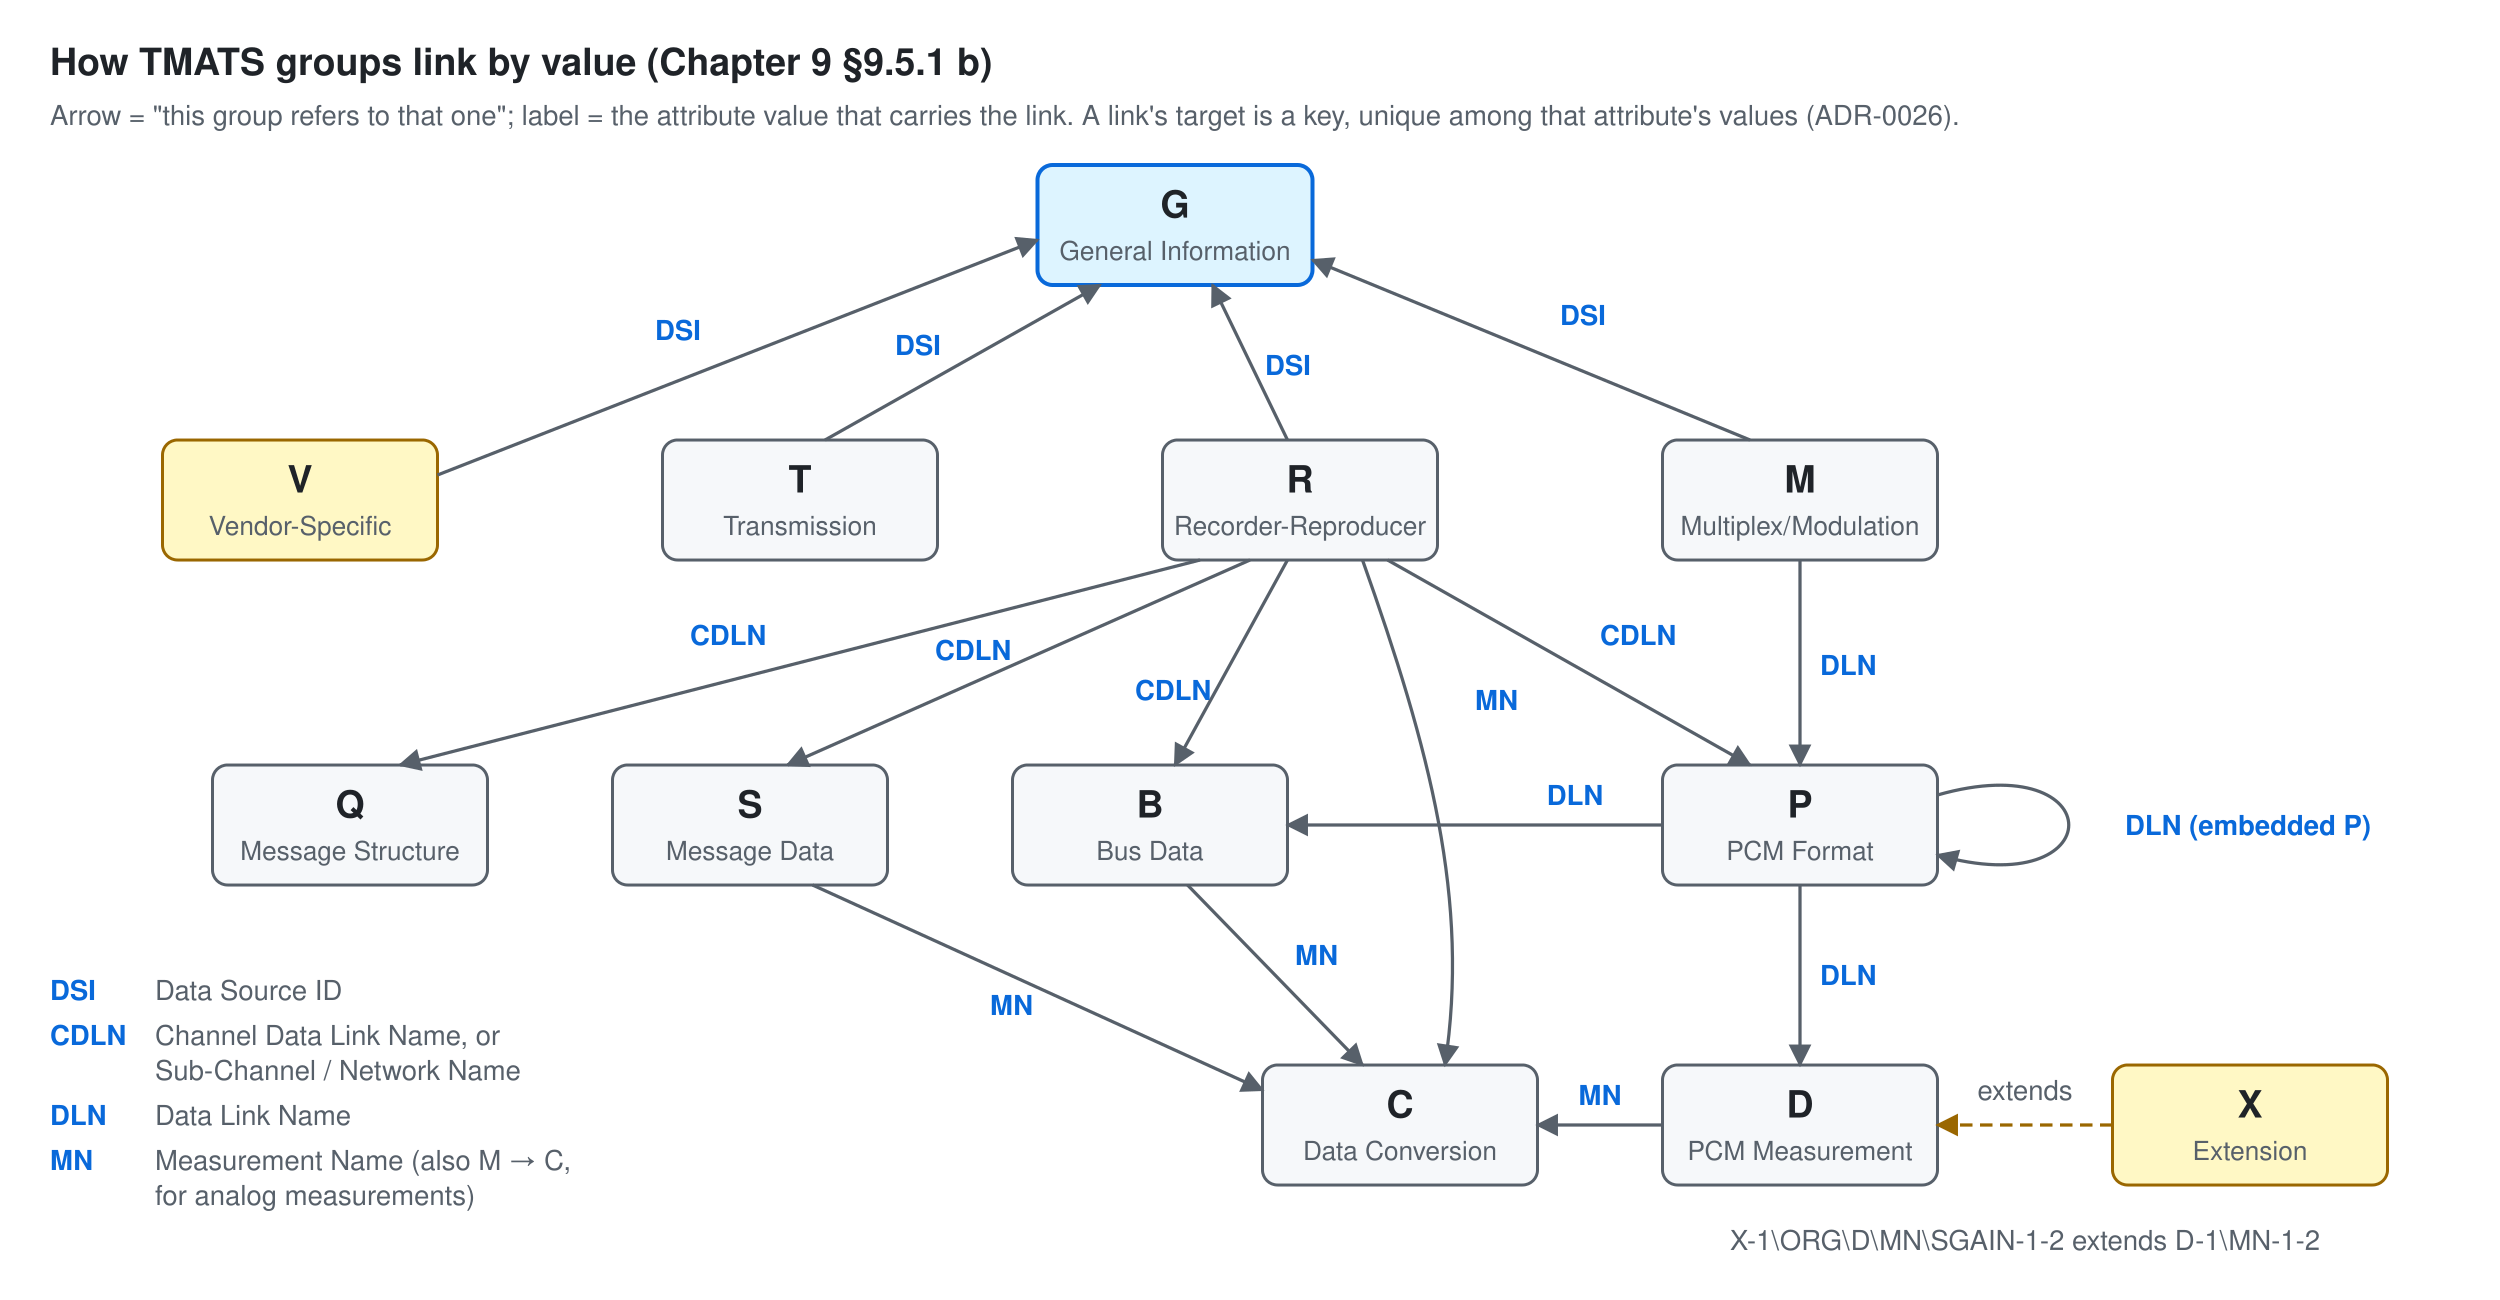
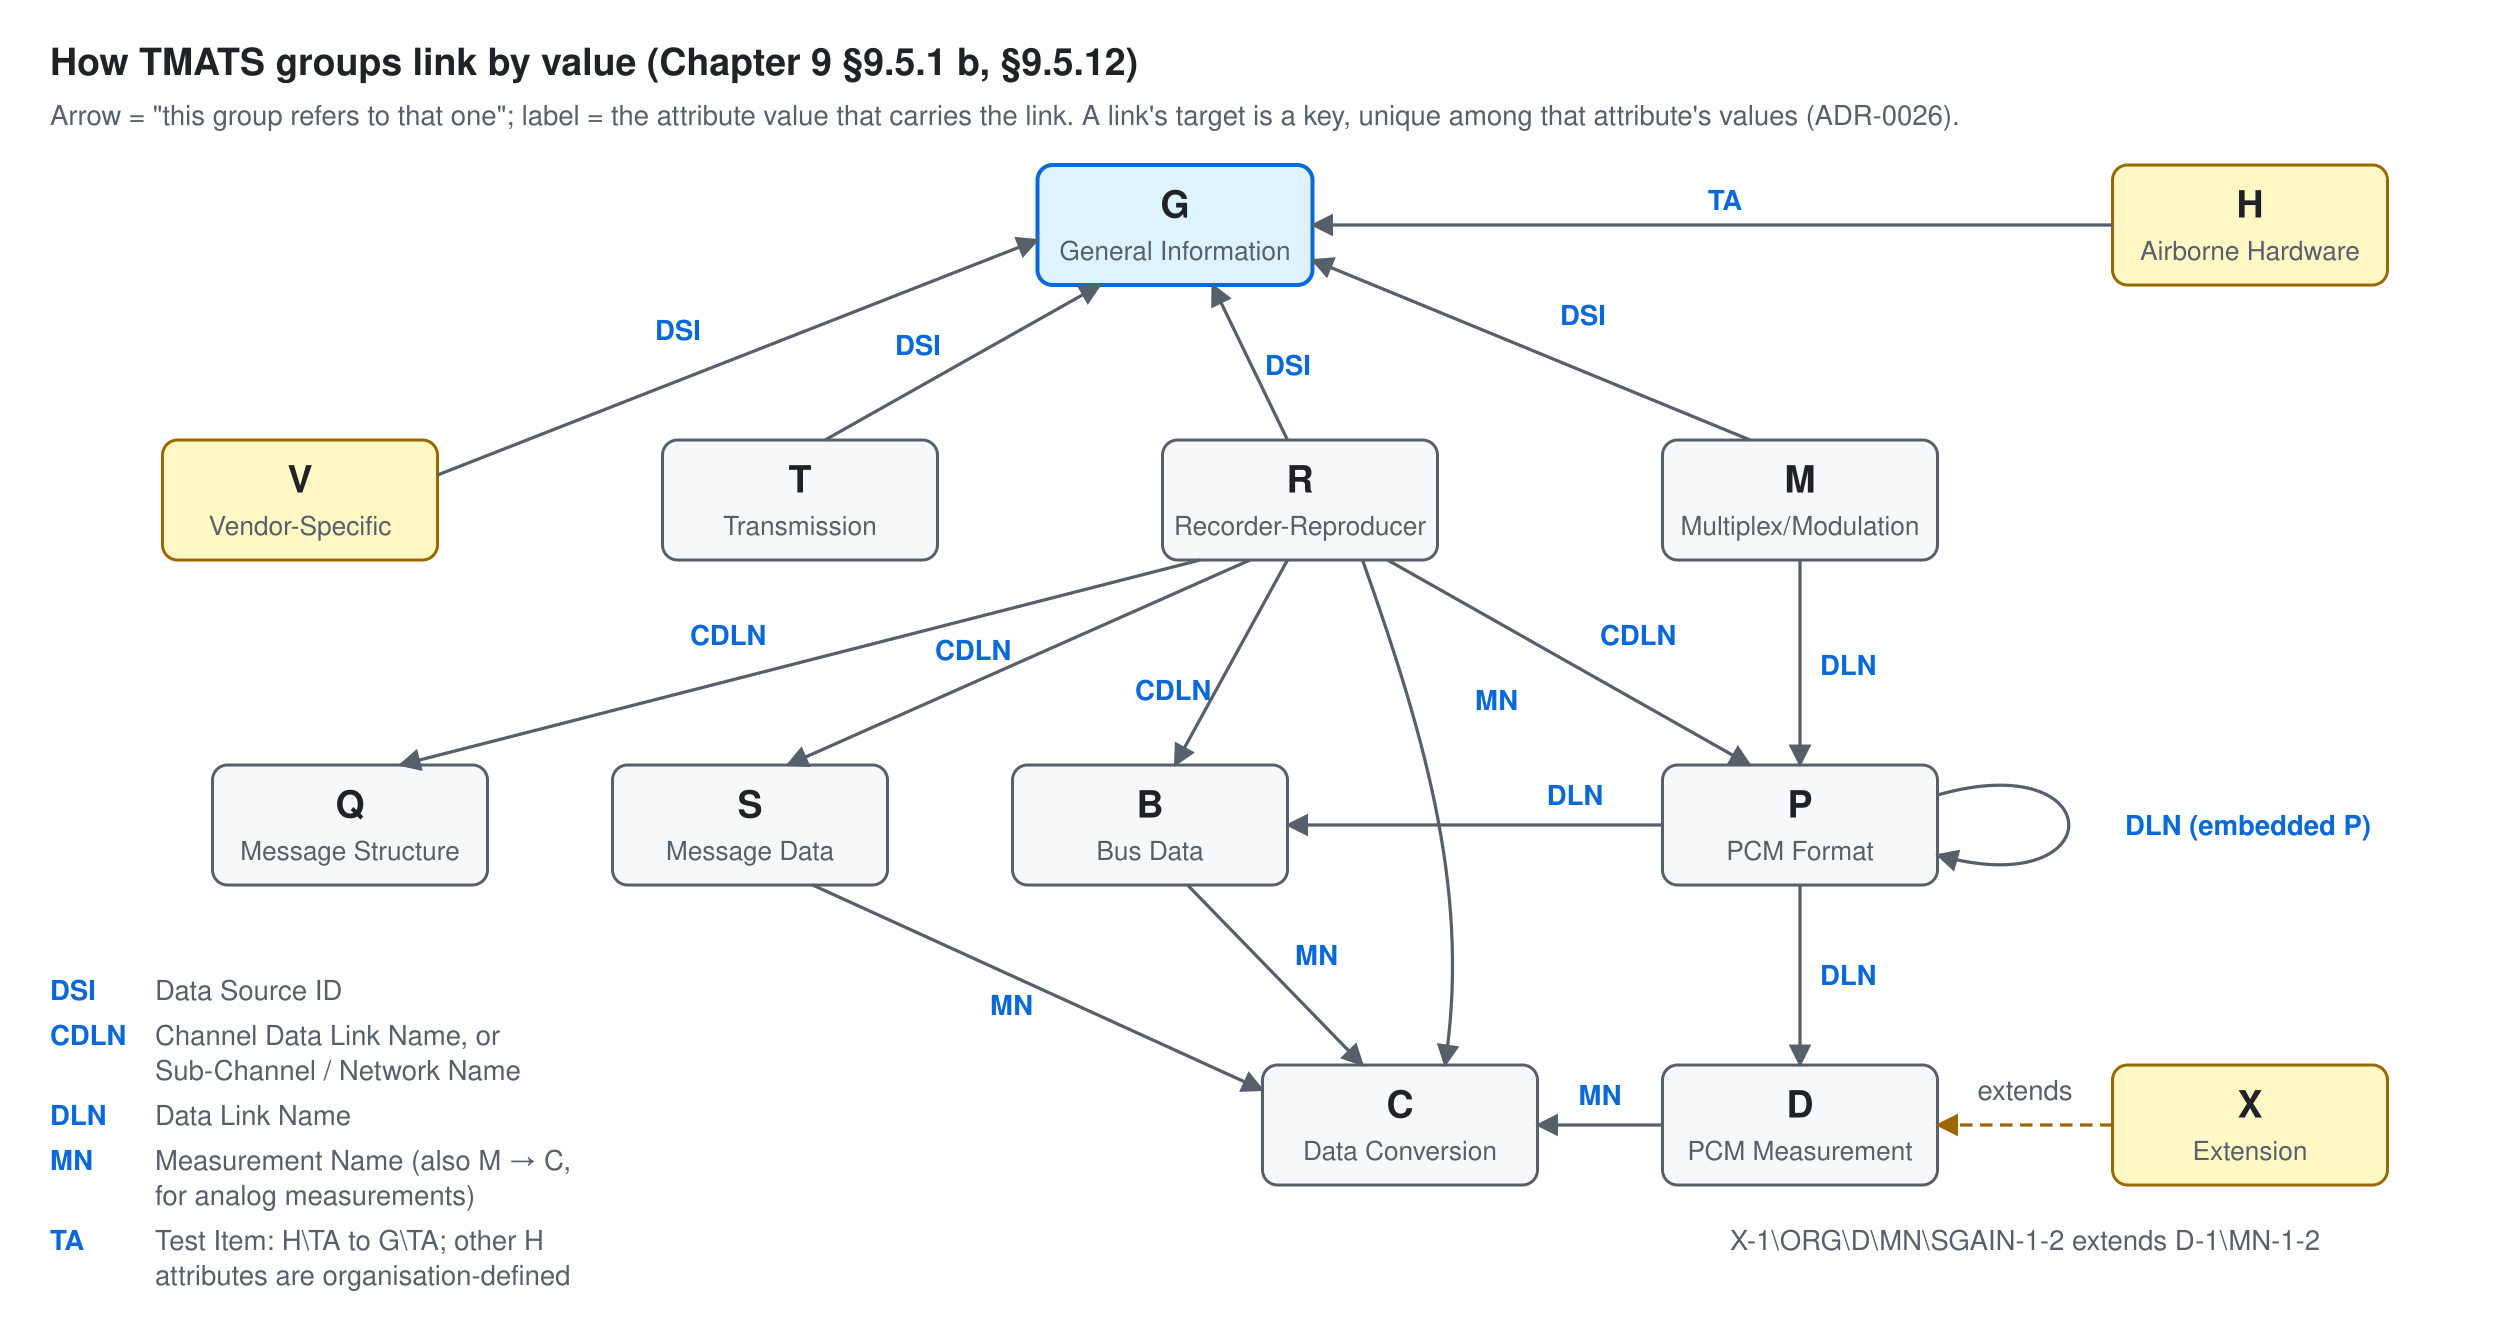
- <svg xmlns="http://www.w3.org/2000/svg" viewBox="0 0 1000 520" role="img" aria-label="Chapter 9 group relationships (106-23 section 9.5.1 b): T, R, M, and V tie to G by Data Source ID; R ties to P, B, S, and Q by Channel Data Link Name; M ties to P, and P to embedded P, D, and B, by Data Link Name; R, D, B, and S tie to C by Measurement Name, and M does for analog measurements; X attributes extend any attribute with matching indices.">
+ <svg xmlns="http://www.w3.org/2000/svg" viewBox="0 0 1000 530" role="img" aria-label="Chapter 9 group relationships (106-23 section 9.5.1 b): T, R, M, and V tie to G by Data Source ID; R ties to P, B, S, and Q by Channel Data Link Name; M ties to P, and P to embedded P, D, and B, by Data Link Name; R, D, B, and S tie to C by Measurement Name, and M does for analog measurements; X attributes extend any attribute with matching indices; the H group ties to G only through its test item (section 9.5.12), the rest of H being organisation-defined.">
  <style>
    text { font-family: -apple-system, "Segoe UI", Helvetica, Arial, sans-serif; font-size: 12px; fill: #1f2328; }
    .t { font-size: 15px; font-weight: 600; }
    .g { font-size: 15px; font-weight: 700; }
    .n { font-size: 10.5px; fill: #57606a; }
    .l { font-size: 11px; fill: #57606a; }
    .e { font-size: 11px; font-weight: 600; fill: #0969da; }
    .box { fill: #f6f8fa; stroke: #57606a; stroke-width: 1.2; }
    .hub { fill: #ddf4ff; stroke: #0969da; stroke-width: 1.6; }
    .ext { fill: #fff8c5; stroke: #9a6700; stroke-width: 1.2; }
    .ln { stroke: #57606a; stroke-width: 1.3; fill: none; }
    .dl { stroke: #9a6700; stroke-width: 1.3; fill: none; stroke-dasharray: 5 3; }
    .ah { fill: #57606a; } .ahx { fill: #9a6700; }
    @media (prefers-color-scheme: dark) {
      text { fill: #e6edf3; } .n, .l { fill: #9198a1; } .e { fill: #4493f8; }
      .box { fill: #161b22; stroke: #9198a1; } .hub { fill: #0c2d6b; stroke: #4493f8; }
      .ext { fill: #3b2e00; stroke: #d29922; } .ln { stroke: #9198a1; } .dl { stroke: #d29922; }
      .ah { fill: #9198a1; } .ahx { fill: #d29922; }
    }
  </style>
  <defs>
    <marker id="a" viewBox="0 0 10 10" refX="9" refY="5" markerWidth="7" markerHeight="7" orient="auto-start-reverse">
      <path class="ah" d="M0,0 L10,5 L0,10 z" />
    </marker>
    <marker id="x" viewBox="0 0 10 10" refX="9" refY="5" markerWidth="7" markerHeight="7" orient="auto-start-reverse">
      <path class="ahx" d="M0,0 L10,5 L0,10 z" />
    </marker>
  </defs>
-   <text class="t" x="20" y="30">How TMATS groups link by value (Chapter 9 §9.5.1 b)</text>
+   <text class="t" x="20" y="30">How TMATS groups link by value (Chapter 9 §9.5.1 b, §9.5.12)</text>
  <text class="l" x="20" y="50">Arrow = "this group refers to that one"; label = the attribute value that carries the link. A link's target is a key, unique among that attribute's values (ADR-0026).</text>
  <rect class="hub" x="415" y="66" width="110" height="48" rx="6" />
  <text class="g" x="470" y="87" text-anchor="middle">G</text>
  <text class="n" x="470" y="104" text-anchor="middle">General Information</text>
+   <rect class="ext" x="845" y="66" width="110" height="48" rx="6" />
+   <text class="g" x="900" y="87" text-anchor="middle">H</text>
+   <text class="n" x="900" y="104" text-anchor="middle">Airborne Hardware</text>
  <rect class="ext" x="65" y="176" width="110" height="48" rx="6" />
  <text class="g" x="120" y="197" text-anchor="middle">V</text>
  <text class="n" x="120" y="214" text-anchor="middle">Vendor-Specific</text>
  <rect class="box" x="265" y="176" width="110" height="48" rx="6" />
  <text class="g" x="320" y="197" text-anchor="middle">T</text>
  <text class="n" x="320" y="214" text-anchor="middle">Transmission</text>
  <rect class="box" x="465" y="176" width="110" height="48" rx="6" />
  <text class="g" x="520" y="197" text-anchor="middle">R</text>
  <text class="n" x="520" y="214" text-anchor="middle">Recorder-Reproducer</text>
  <rect class="box" x="665" y="176" width="110" height="48" rx="6" />
  <text class="g" x="720" y="197" text-anchor="middle">M</text>
  <text class="n" x="720" y="214" text-anchor="middle">Multiplex/Modulation</text>
  <rect class="box" x="85" y="306" width="110" height="48" rx="6" />
  <text class="g" x="140" y="327" text-anchor="middle">Q</text>
  <text class="n" x="140" y="344" text-anchor="middle">Message Structure</text>
  <rect class="box" x="245" y="306" width="110" height="48" rx="6" />
  <text class="g" x="300" y="327" text-anchor="middle">S</text>
  <text class="n" x="300" y="344" text-anchor="middle">Message Data</text>
  <rect class="box" x="405" y="306" width="110" height="48" rx="6" />
  <text class="g" x="460" y="327" text-anchor="middle">B</text>
  <text class="n" x="460" y="344" text-anchor="middle">Bus Data</text>
  <rect class="box" x="665" y="306" width="110" height="48" rx="6" />
  <text class="g" x="720" y="327" text-anchor="middle">P</text>
  <text class="n" x="720" y="344" text-anchor="middle">PCM Format</text>
  <rect class="box" x="505" y="426" width="110" height="48" rx="6" />
  <text class="g" x="560" y="447" text-anchor="middle">C</text>
  <text class="n" x="560" y="464" text-anchor="middle">Data Conversion</text>
  <rect class="box" x="665" y="426" width="110" height="48" rx="6" />
  <text class="g" x="720" y="447" text-anchor="middle">D</text>
  <text class="n" x="720" y="464" text-anchor="middle">PCM Measurement</text>
  <rect class="ext" x="845" y="426" width="110" height="48" rx="6" />
  <text class="g" x="900" y="447" text-anchor="middle">X</text>
  <text class="n" x="900" y="464" text-anchor="middle">Extension</text>
  <path class="ln" d="M175,190 L415,96" marker-end="url(#a)" />
  <path class="ln" d="M330,176 L440,114" marker-end="url(#a)" />
  <path class="ln" d="M515,176 L485,114" marker-end="url(#a)" />
  <path class="ln" d="M700,176 L525,104" marker-end="url(#a)" />
  <text class="e" x="262" y="136">DSI</text>
  <text class="e" x="358" y="142">DSI</text>
  <text class="e" x="506" y="150">DSI</text>
  <text class="e" x="624" y="130">DSI</text>
+   <path class="ln" d="M845,90 L525,90" marker-end="url(#a)" />
+   <text class="e" x="690" y="84" text-anchor="middle">TA</text>
  <path class="ln" d="M480,224 L160,306" marker-end="url(#a)" />
  <path class="ln" d="M500,224 L315,306" marker-end="url(#a)" />
  <path class="ln" d="M515,224 L470,306" marker-end="url(#a)" />
  <path class="ln" d="M555,224 L700,306" marker-end="url(#a)" />
  <text class="e" x="276" y="258">CDLN</text>
  <text class="e" x="374" y="264">CDLN</text>
  <text class="e" x="454" y="280">CDLN</text>
  <text class="e" x="640" y="258">CDLN</text>
  <path class="ln" d="M720,224 L720,306" marker-end="url(#a)" />
  <text class="e" x="728" y="270">DLN</text>
  <path class="ln" d="M720,354 L720,426" marker-end="url(#a)" />
  <text class="e" x="728" y="394">DLN</text>
  <path class="ln" d="M665,330 L515,330" marker-end="url(#a)" />
  <text class="e" x="630" y="322" text-anchor="middle">DLN</text>
  <path class="ln" d="M775,318 C845,298 845,362 775,342" marker-end="url(#a)" />
  <text class="e" x="850" y="334">DLN (embedded P)</text>
  <path class="ln" d="M665,450 L615,450" marker-end="url(#a)" />
  <text class="e" x="640" y="442" text-anchor="middle">MN</text>
  <path class="ln" d="M475,354 L545,426" marker-end="url(#a)" />
  <text class="e" x="518" y="386">MN</text>
  <path class="ln" d="M325,354 L505,436" marker-end="url(#a)" />
  <text class="e" x="396" y="406">MN</text>
  <path class="ln" d="M545,224 C572,300 588,360 578,426" marker-end="url(#a)" />
  <text class="e" x="590" y="284">MN</text>
  <path class="dl" d="M845,450 L775,450" marker-end="url(#x)" />
  <text class="l" x="810" y="440" text-anchor="middle">extends</text>
  <text class="l" x="810" y="500" text-anchor="middle">X-1\ORG\D\MN\SGAIN-1-2 extends D-1\MN-1-2</text>
  <text class="e" x="20" y="400">DSI</text>
  <text class="l" x="62" y="400">Data Source ID</text>
  <text class="e" x="20" y="418">CDLN</text>
  <text class="l" x="62" y="418">Channel Data Link Name, or</text>
  <text class="l" x="62" y="432">Sub-Channel / Network Name</text>
  <text class="e" x="20" y="450">DLN</text>
  <text class="l" x="62" y="450">Data Link Name</text>
  <text class="e" x="20" y="468">MN</text>
  <text class="l" x="62" y="468">Measurement Name (also M → C,</text>
  <text class="l" x="62" y="482">for analog measurements)</text>
+   <text class="e" x="20" y="500">TA</text>
+   <text class="l" x="62" y="500">Test Item: H\TA to G\TA; other H</text>
+   <text class="l" x="62" y="514">attributes are organisation-defined</text>
</svg>
